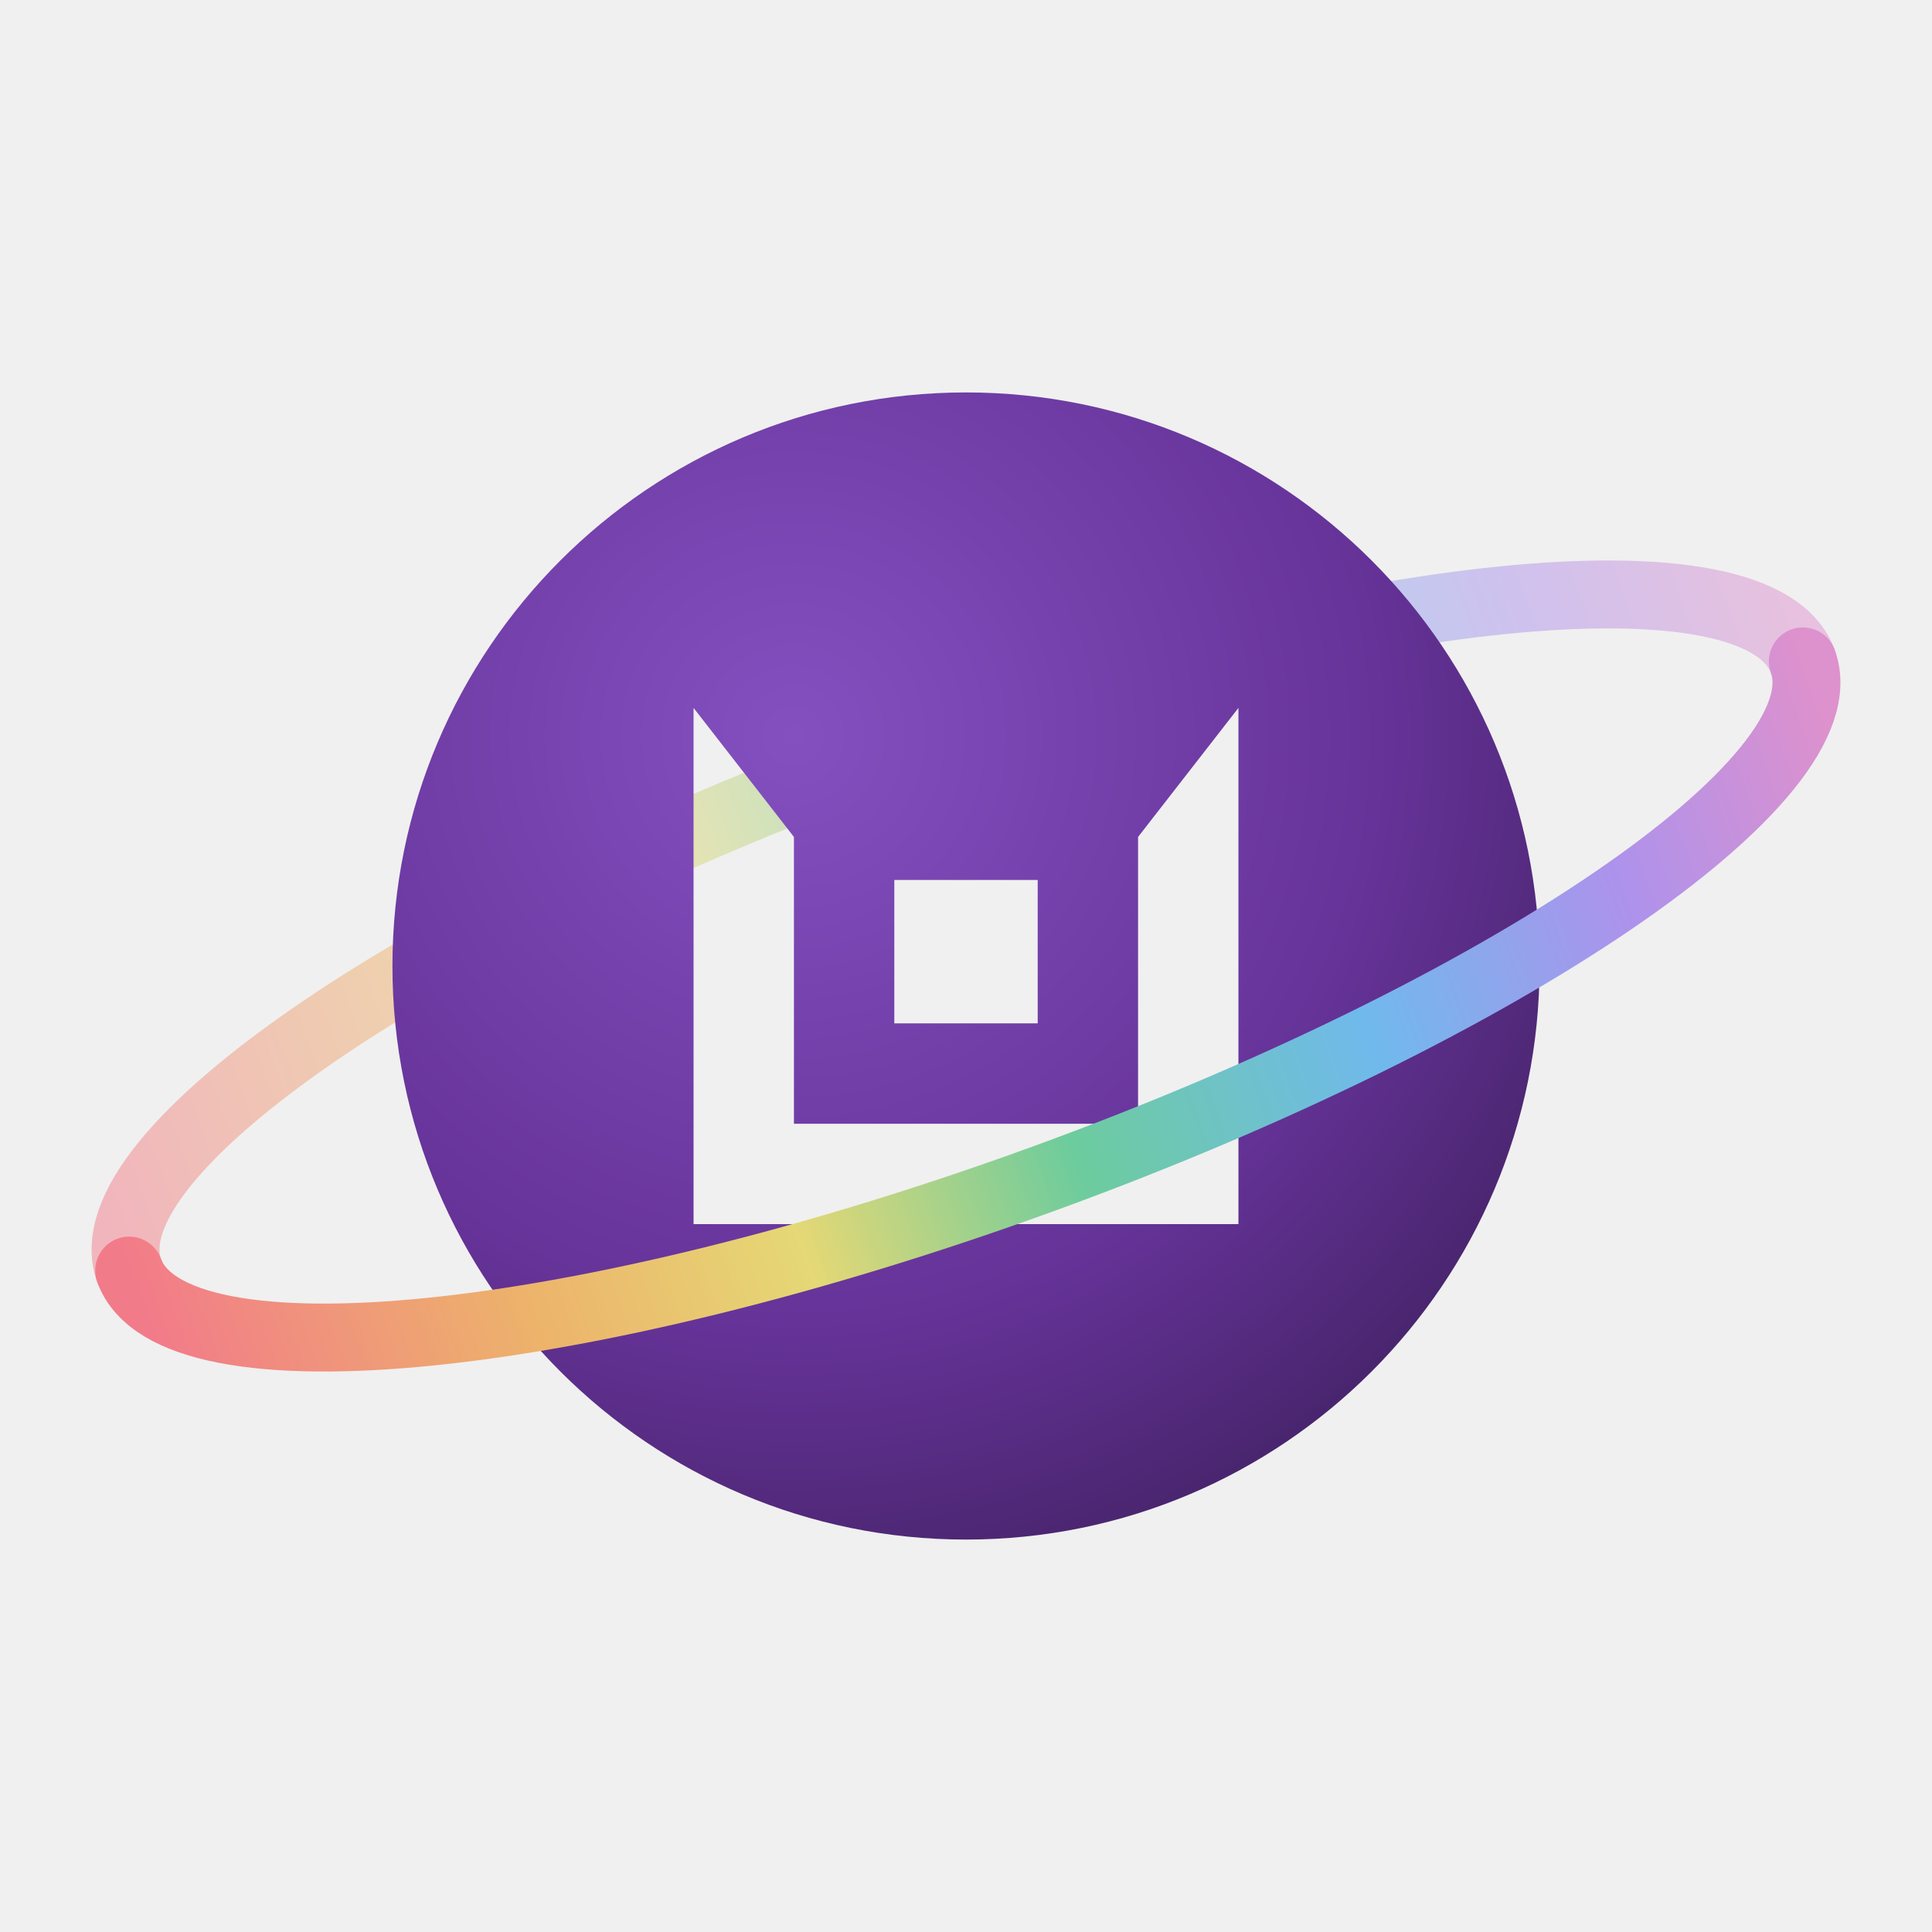
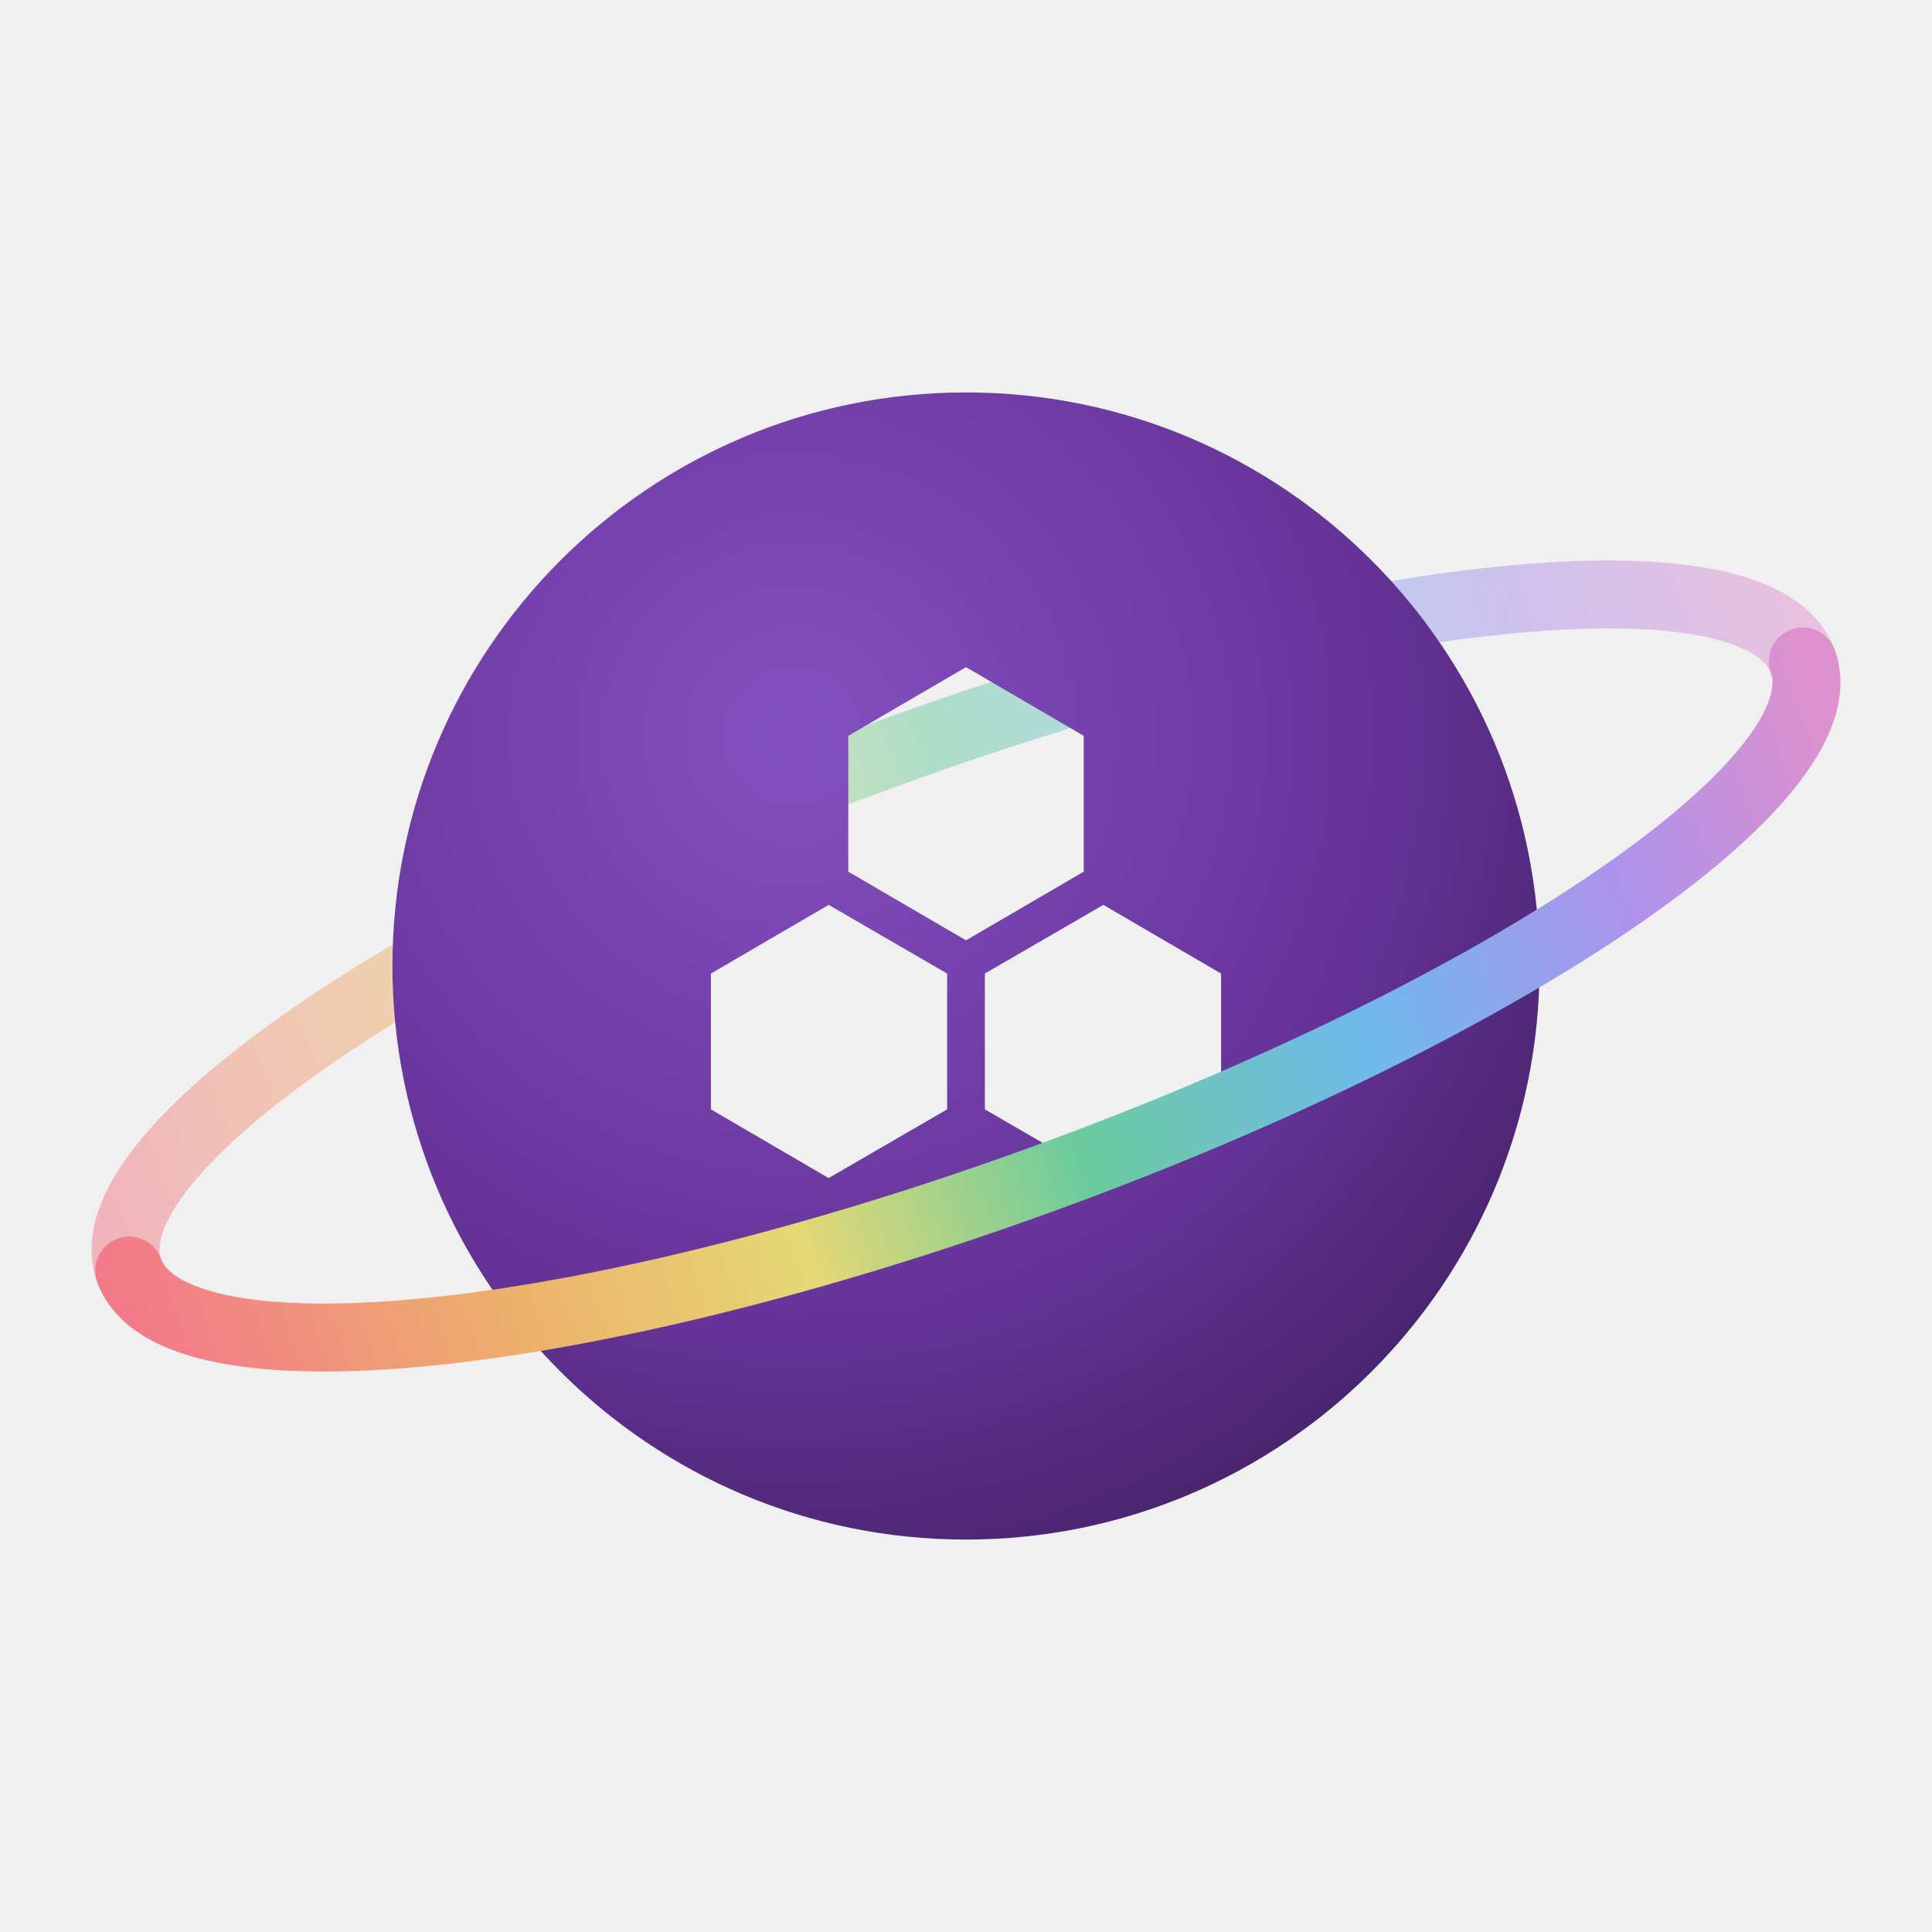
<svg xmlns="http://www.w3.org/2000/svg" viewBox="0 0 256 256">
  <defs>
    <linearGradient id="r" gradientUnits="userSpaceOnUse" x1="10" y1="0" x2="246" y2="0">
      <stop offset="0" stop-color="#f27b89" />
      <stop offset=".2" stop-color="#edb26b" />
      <stop offset=".36" stop-color="#e5d875" />
      <stop offset=".52" stop-color="#6dcc9d" />
      <stop offset=".7" stop-color="#70b9ed" />
      <stop offset=".86" stop-color="#ad92ec" />
      <stop offset="1" stop-color="#dd91cd" />
    </linearGradient>
    <radialGradient id="p" cx=".35" cy=".3" r=".85">
      <stop offset="0" stop-color="#8450c0" />
      <stop offset=".6" stop-color="#663399" />
      <stop offset="1" stop-color="#3d1f5c" />
    </radialGradient>
    <mask id="m" maskUnits="userSpaceOnUse" x="0" y="0" width="256" height="256">
      <rect width="256" height="256" fill="#fff" />
-       <g transform="translate(128 128) scale(.95) translate(-128 -120)" fill="#000">
-         <path d="M90 156V84L104 102V142H152V102L166 84V156Z" />
-         <rect x="118" y="108" width="20" height="20" />
+       <g fill="#000">
+         <path d="M128.0 88.4L143.6 97.5L143.6 115.5L128.0 124.6L112.4 115.5L112.4 97.5ZM109.8 119.9L125.5 129.0L125.5 147.0L109.8 156.1L94.2 147.0L94.2 129.0ZM146.2 119.9L161.8 129.0L161.8 147.0L146.2 156.1L130.5 147.0L130.5 129.0Z" />
      </g>
    </mask>
  </defs>
  <g transform="rotate(-20 128 128)">
    <path d="M10 128A118 30 0 0 1 246 128" fill="none" stroke="url(#r)" stroke-opacity=".5" stroke-width="9" stroke-linecap="round" />
  </g>
  <circle cx="128" cy="128" r="76" fill="url(#p)" mask="url(#m)" />
  <g transform="rotate(-20 128 128)">
    <path d="M10 128A118 30 0 0 0 246 128" fill="none" stroke="url(#r)" stroke-width="9" stroke-linecap="round" />
  </g>
</svg>
